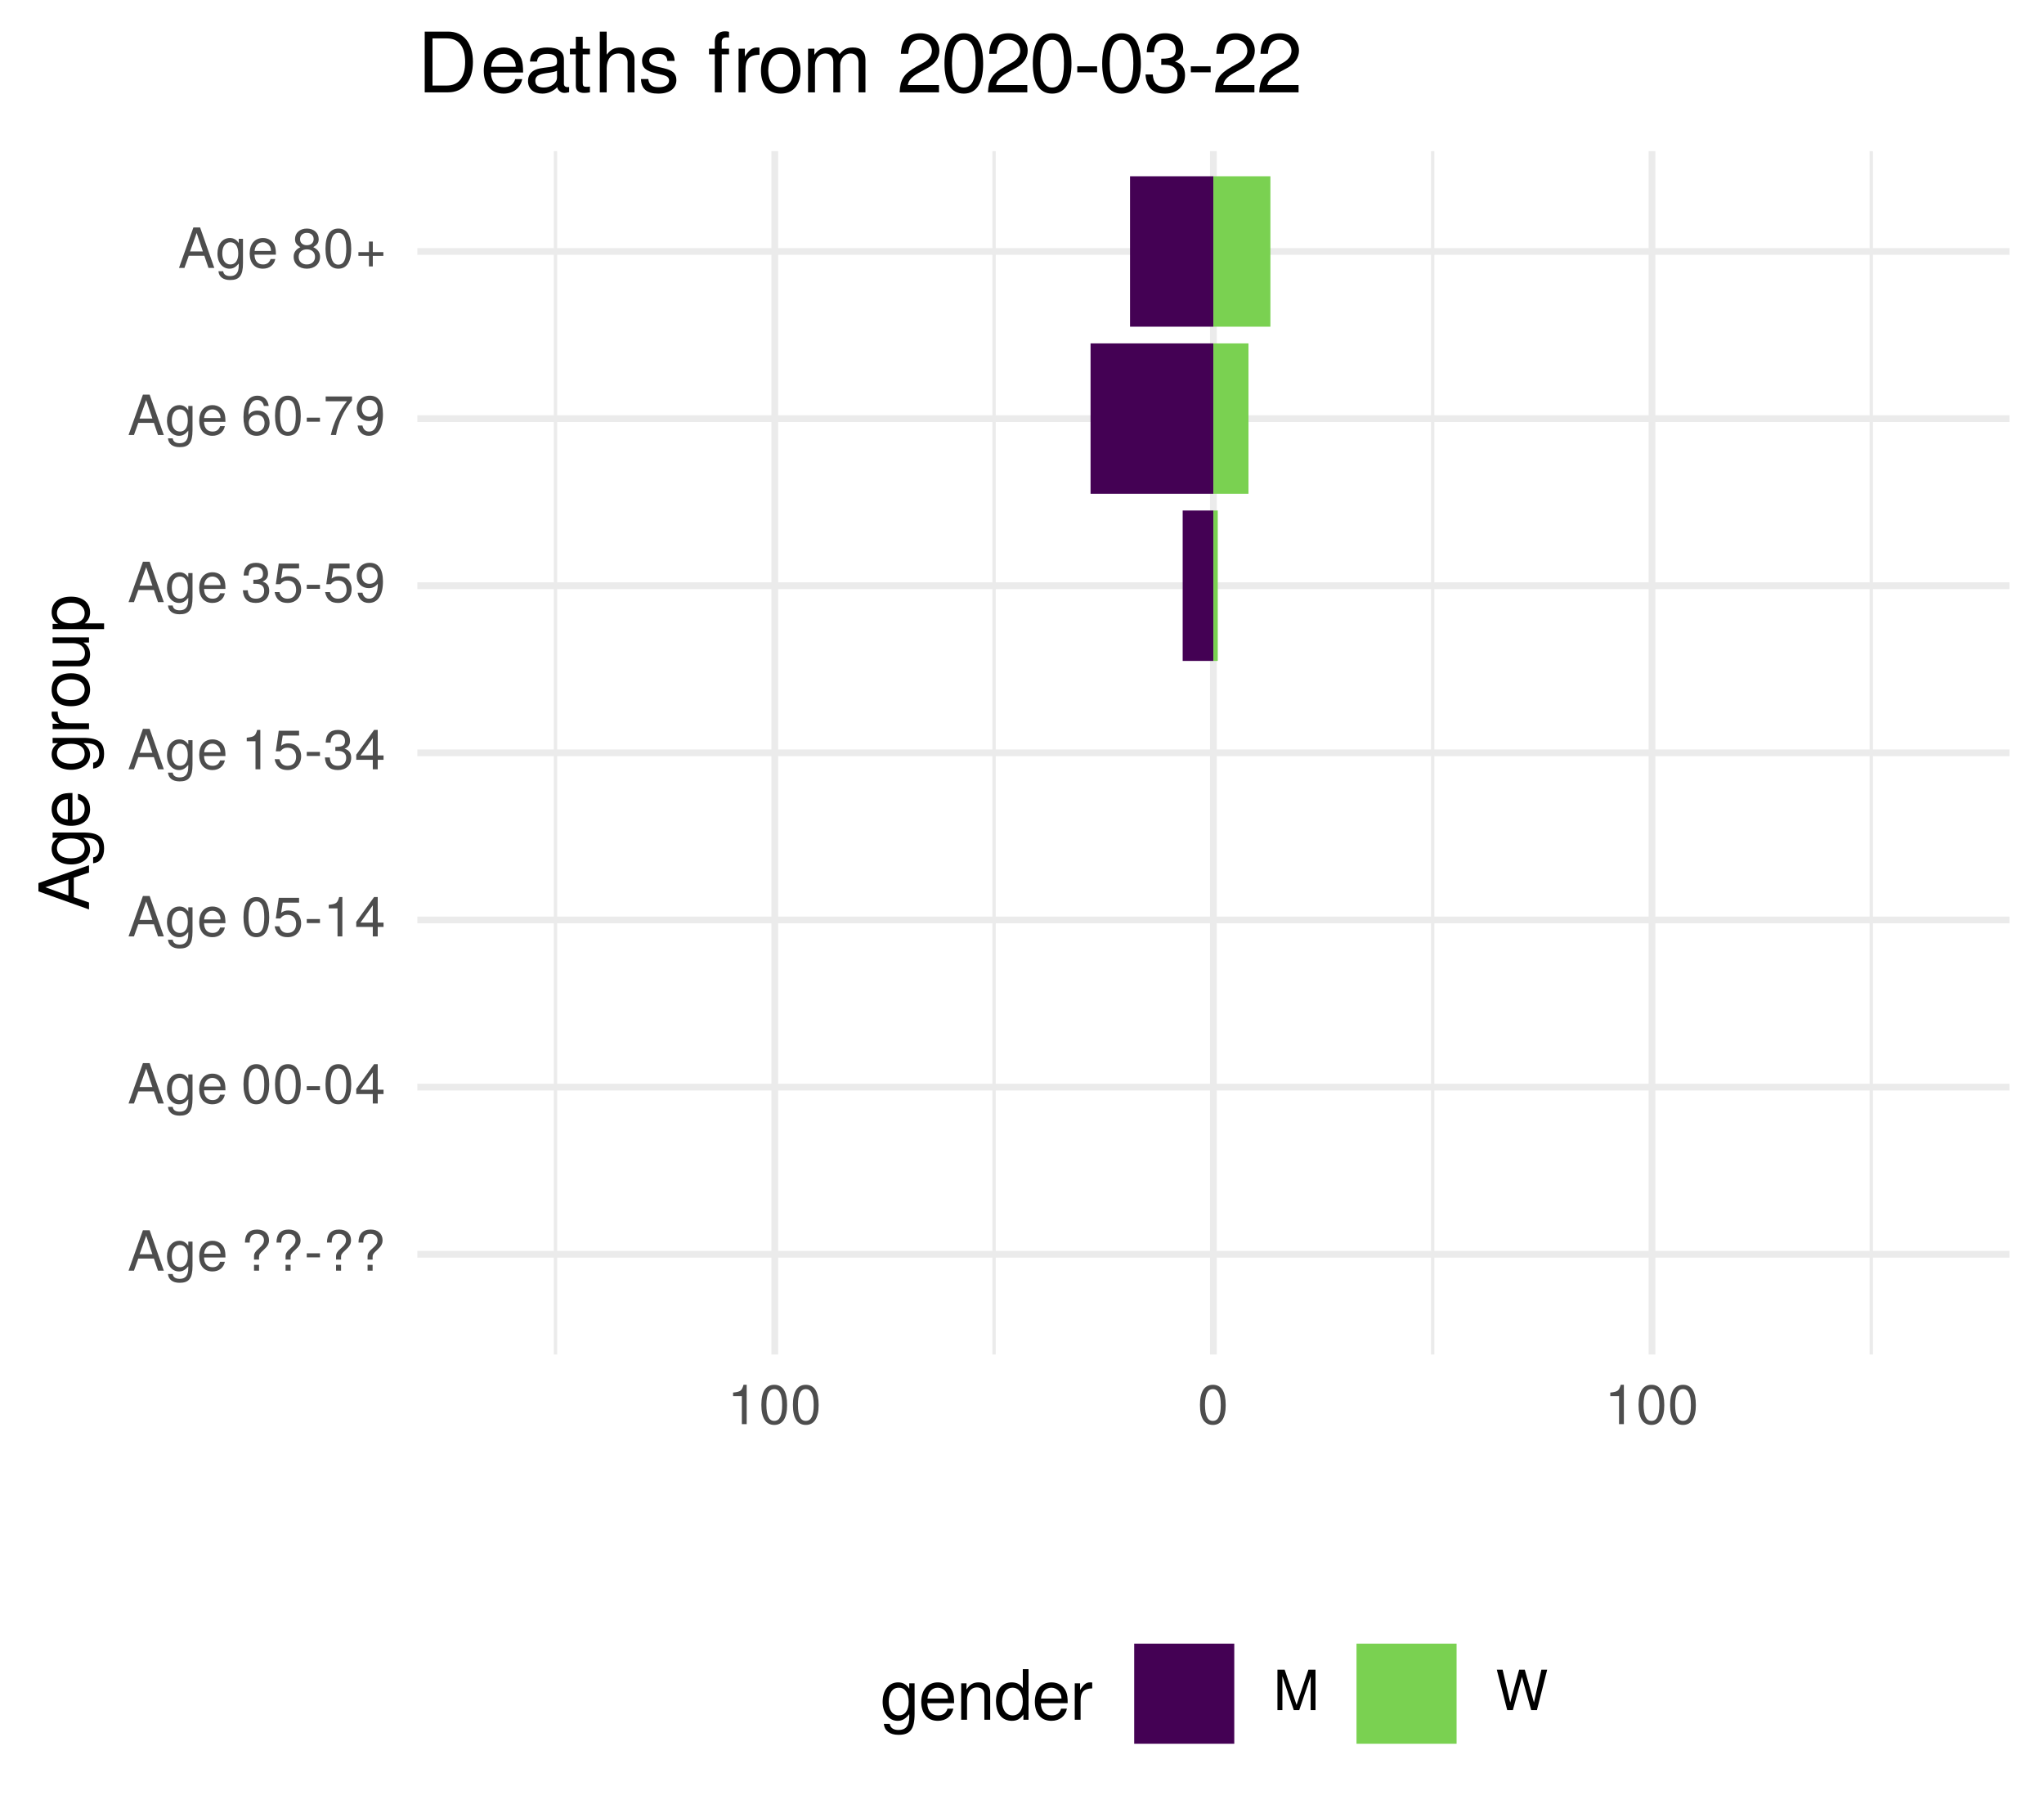
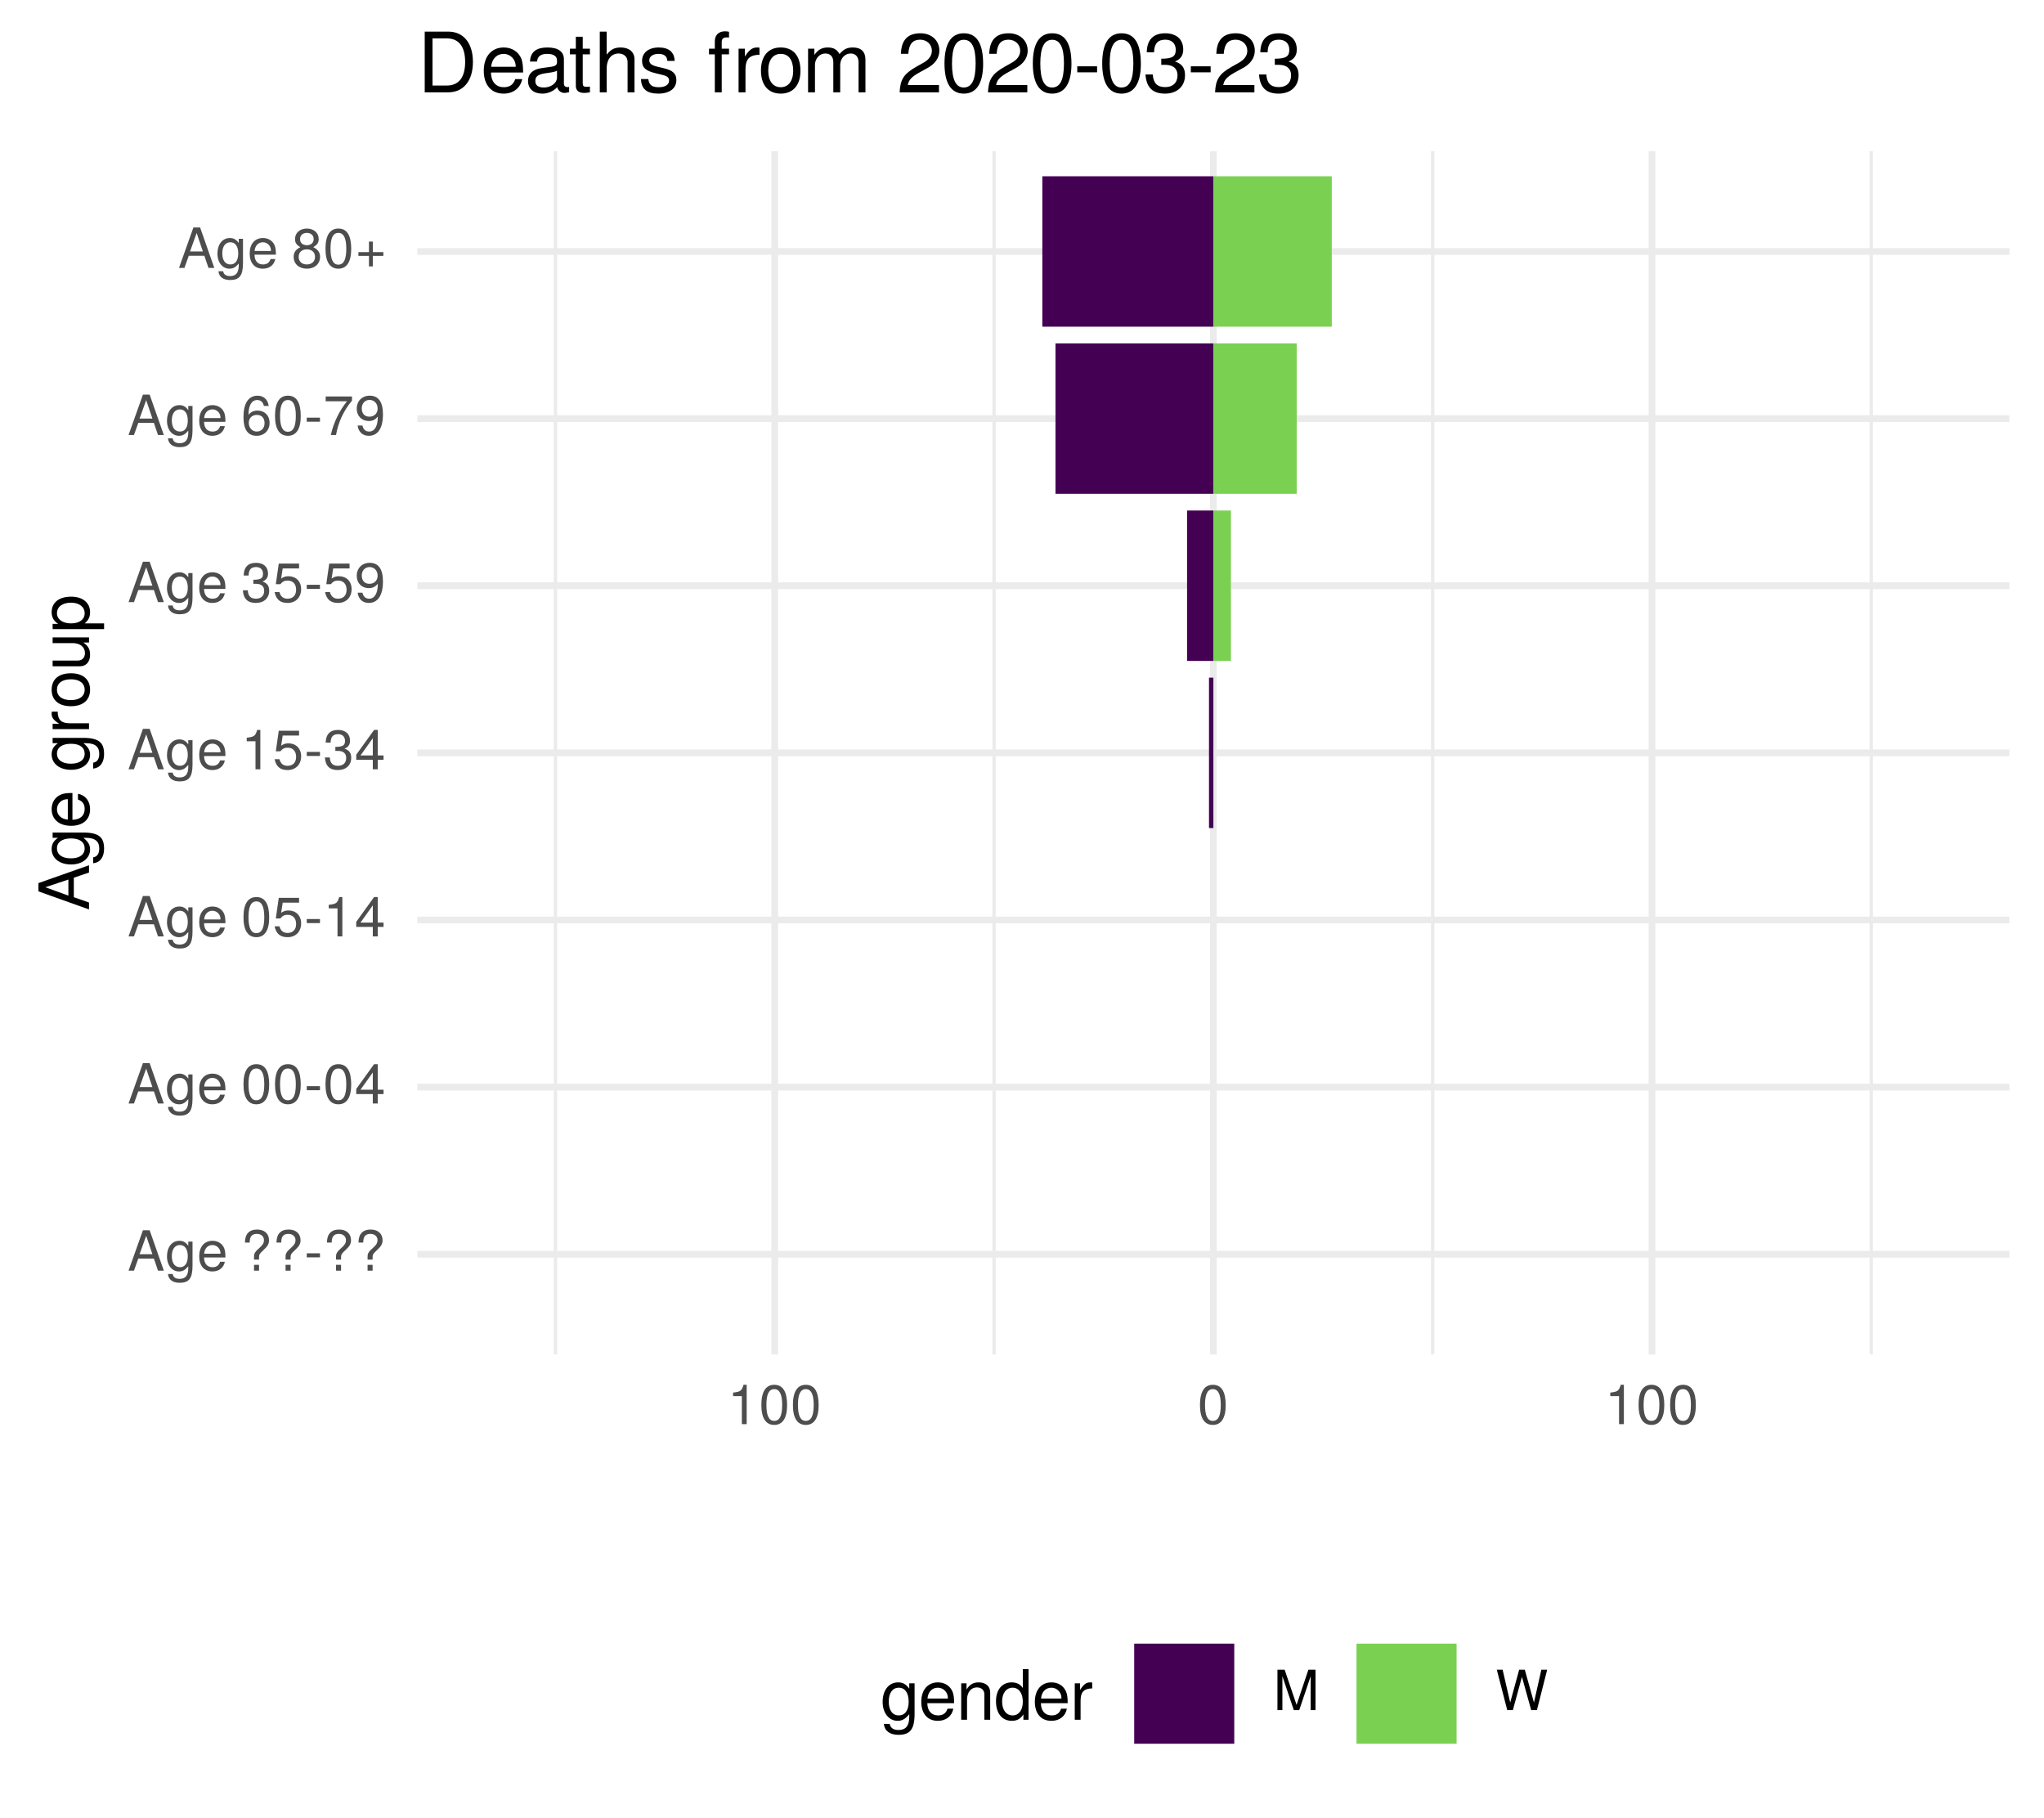
<svg xmlns="http://www.w3.org/2000/svg" xmlns:xlink="http://www.w3.org/1999/xlink" width="324pt" height="288pt" viewBox="0 0 324 288" version="1.1">
  <defs>
    <g>
      <symbol overflow="visible" id="glyph0-0">
        <path style="stroke:none;" d="" />
      </symbol>
      <symbol overflow="visible" id="glyph0-1">
        <path style="stroke:none;" d="M 5.75 0 L 3.5 -6.406 L 2.438 -6.406 L 0.156 0 L 1.016 0 L 1.703 -1.922 L 4.172 -1.922 L 4.828 0 Z M 3.938 -2.609 L 1.906 -2.609 L 2.953 -5.531 Z M 3.938 -2.609 " />
      </symbol>
      <symbol overflow="visible" id="glyph0-2">
        <path style="stroke:none;" d="M 4.297 -0.75 L 4.297 -4.609 L 3.625 -4.609 L 3.625 -3.938 C 3.25 -4.484 2.812 -4.734 2.219 -4.734 C 1.047 -4.734 0.25 -3.75 0.25 -2.266 C 0.25 -0.812 1.078 0.125 2.156 0.125 C 2.734 0.125 3.141 -0.109 3.625 -0.688 L 3.625 -0.391 C 3.625 0.828 3.125 1.297 2.266 1.297 C 1.688 1.297 1.234 1.094 1.156 0.531 L 0.406 0.531 C 0.484 1.406 1.156 1.922 2.25 1.922 C 3.688 1.922 4.297 1.281 4.297 -0.75 Z M 3.547 -2.281 C 3.547 -1.172 3.078 -0.547 2.312 -0.547 C 1.5 -0.547 1.016 -1.188 1.016 -2.312 C 1.016 -3.406 1.516 -4.062 2.297 -4.062 C 3.094 -4.062 3.547 -3.391 3.547 -2.281 Z M 3.547 -2.281 " />
      </symbol>
      <symbol overflow="visible" id="glyph0-3">
        <path style="stroke:none;" d="M 4.516 -2.094 C 4.516 -2.766 4.453 -3.188 4.328 -3.531 C 4.031 -4.281 3.328 -4.734 2.469 -4.734 C 1.172 -4.734 0.359 -3.797 0.359 -2.281 C 0.359 -0.766 1.156 0.125 2.453 0.125 C 3.5 0.125 4.234 -0.469 4.422 -1.406 L 3.672 -1.406 C 3.469 -0.797 3.062 -0.547 2.469 -0.547 C 1.703 -0.547 1.141 -1.031 1.125 -2.094 Z M 3.734 -2.75 C 3.734 -2.75 3.734 -2.703 3.719 -2.688 L 1.141 -2.688 C 1.203 -3.516 1.719 -4.062 2.453 -4.062 C 3.172 -4.062 3.734 -3.469 3.734 -2.75 Z M 3.734 -2.75 " />
      </symbol>
      <symbol overflow="visible" id="glyph0-4">
        <path style="stroke:none;" d="" />
      </symbol>
      <symbol overflow="visible" id="glyph0-5">
        <path style="stroke:none;" d="M 4.422 -4.828 C 4.422 -5.859 3.688 -6.516 2.547 -6.516 C 1.281 -6.516 0.609 -5.812 0.609 -4.453 L 1.359 -4.453 C 1.359 -5.422 1.719 -5.828 2.5 -5.828 C 3.172 -5.828 3.625 -5.422 3.625 -4.828 C 3.625 -4.422 3.438 -4.078 2.969 -3.672 C 2.453 -3.203 2.453 -3.203 2.297 -3 C 2.109 -2.75 2.047 -2.547 2.047 -2.234 L 2.047 -1.75 L 2.844 -1.75 L 2.844 -2.156 C 2.844 -2.547 2.938 -2.703 3.531 -3.25 C 4.203 -3.859 4.422 -4.25 4.422 -4.828 Z M 2.844 0 L 2.844 -0.922 L 2.047 -0.922 L 2.047 0 Z M 2.844 0 " />
      </symbol>
      <symbol overflow="visible" id="glyph0-6">
        <path style="stroke:none;" d="M 2.5 -2.109 L 2.5 -2.75 L 0.406 -2.75 L 0.406 -2.109 Z M 2.5 -2.109 " />
      </symbol>
      <symbol overflow="visible" id="glyph0-7">
        <path style="stroke:none;" d="M 4.453 -3 C 4.453 -5.156 3.781 -6.234 2.422 -6.234 C 1.078 -6.234 0.375 -5.141 0.375 -3.047 C 0.375 -0.953 1.078 0.125 2.422 0.125 C 3.734 0.125 4.453 -0.953 4.453 -3 Z M 3.672 -3.062 C 3.672 -1.297 3.266 -0.516 2.406 -0.516 C 1.578 -0.516 1.172 -1.344 1.172 -3.047 C 1.172 -4.75 1.578 -5.547 2.422 -5.547 C 3.25 -5.547 3.672 -4.734 3.672 -3.062 Z M 3.672 -3.062 " />
      </symbol>
      <symbol overflow="visible" id="glyph0-8">
        <path style="stroke:none;" d="M 4.578 -1.5 L 4.578 -2.188 L 3.656 -2.188 L 3.656 -6.234 L 3.078 -6.234 L 0.25 -2.312 L 0.25 -1.5 L 2.875 -1.5 L 2.875 0 L 3.656 0 L 3.656 -1.5 Z M 2.875 -2.188 L 0.922 -2.188 L 2.875 -4.922 Z M 2.875 -2.188 " />
      </symbol>
      <symbol overflow="visible" id="glyph0-9">
        <path style="stroke:none;" d="M 4.516 -2.062 C 4.516 -3.297 3.688 -4.109 2.5 -4.109 C 2.062 -4.109 1.703 -4 1.344 -3.734 L 1.594 -5.344 L 4.188 -5.344 L 4.188 -6.109 L 0.969 -6.109 L 0.5 -2.844 L 1.219 -2.844 C 1.578 -3.266 1.875 -3.422 2.359 -3.422 C 3.188 -3.422 3.719 -2.891 3.719 -1.969 C 3.719 -1.062 3.203 -0.547 2.359 -0.547 C 1.688 -0.547 1.266 -0.891 1.078 -1.594 L 0.312 -1.594 C 0.562 -0.359 1.266 0.125 2.375 0.125 C 3.641 0.125 4.516 -0.75 4.516 -2.062 Z M 4.516 -2.062 " />
      </symbol>
      <symbol overflow="visible" id="glyph0-10">
        <path style="stroke:none;" d="M 3.047 0 L 3.047 -6.234 L 2.547 -6.234 C 2.266 -5.281 2.094 -5.141 0.891 -5 L 0.891 -4.438 L 2.281 -4.438 L 2.281 0 Z M 3.047 0 " />
      </symbol>
      <symbol overflow="visible" id="glyph0-11">
        <path style="stroke:none;" d="M 4.453 -1.812 C 4.453 -2.562 4.141 -3.016 3.391 -3.266 C 3.969 -3.5 4.266 -3.891 4.266 -4.516 C 4.266 -5.594 3.547 -6.234 2.359 -6.234 C 1.109 -6.234 0.438 -5.547 0.406 -4.219 L 1.188 -4.219 C 1.203 -5.141 1.578 -5.562 2.375 -5.562 C 3.062 -5.562 3.469 -5.156 3.469 -4.5 C 3.469 -3.828 3.188 -3.547 1.938 -3.547 L 1.938 -2.906 L 2.359 -2.906 C 3.219 -2.906 3.656 -2.5 3.656 -1.797 C 3.656 -1.016 3.172 -0.547 2.359 -0.547 C 1.516 -0.547 1.109 -0.969 1.062 -1.875 L 0.281 -1.875 C 0.375 -0.5 1.062 0.125 2.344 0.125 C 3.625 0.125 4.453 -0.641 4.453 -1.812 Z M 4.453 -1.812 " />
      </symbol>
      <symbol overflow="visible" id="glyph0-12">
        <path style="stroke:none;" d="M 4.484 -3.266 C 4.484 -5.219 3.797 -6.234 2.375 -6.234 C 1.188 -6.234 0.328 -5.391 0.328 -4.172 C 0.328 -3.016 1.125 -2.219 2.25 -2.219 C 2.844 -2.219 3.266 -2.438 3.672 -2.922 C 3.672 -1.406 3.172 -0.547 2.281 -0.547 C 1.734 -0.547 1.359 -0.891 1.234 -1.5 L 0.469 -1.5 C 0.609 -0.469 1.281 0.125 2.234 0.125 C 3.688 0.125 4.484 -1.109 4.484 -3.266 Z M 3.641 -4.188 C 3.641 -3.422 3.094 -2.906 2.344 -2.906 C 1.594 -2.906 1.125 -3.391 1.125 -4.234 C 1.125 -5.016 1.656 -5.562 2.359 -5.562 C 3.094 -5.562 3.641 -5 3.641 -4.188 Z M 3.641 -4.188 " />
      </symbol>
      <symbol overflow="visible" id="glyph0-13">
        <path style="stroke:none;" d="M 4.516 -1.938 C 4.516 -3.094 3.719 -3.875 2.609 -3.875 C 1.984 -3.875 1.5 -3.641 1.172 -3.188 C 1.172 -4.703 1.672 -5.547 2.562 -5.547 C 3.109 -5.547 3.484 -5.203 3.609 -4.609 L 4.375 -4.609 C 4.234 -5.625 3.562 -6.234 2.609 -6.234 C 1.156 -6.234 0.375 -5.016 0.375 -2.844 C 0.375 -0.891 1.047 0.125 2.469 0.125 C 3.656 0.125 4.516 -0.719 4.516 -1.938 Z M 3.719 -1.875 C 3.719 -1.094 3.188 -0.547 2.484 -0.547 C 1.766 -0.547 1.219 -1.125 1.219 -1.922 C 1.219 -2.688 1.734 -3.188 2.5 -3.188 C 3.25 -3.188 3.719 -2.703 3.719 -1.875 Z M 3.719 -1.875 " />
      </symbol>
      <symbol overflow="visible" id="glyph0-14">
        <path style="stroke:none;" d="M 4.578 -5.453 L 4.578 -6.109 L 0.406 -6.109 L 0.406 -5.344 L 3.781 -5.344 C 2.531 -3.781 1.656 -1.953 1.219 0 L 2.047 0 C 2.391 -2.016 3.266 -3.891 4.578 -5.453 Z M 4.578 -5.453 " />
      </symbol>
      <symbol overflow="visible" id="glyph0-15">
        <path style="stroke:none;" d="M 4.516 -1.766 C 4.516 -2.453 4.156 -2.938 3.438 -3.281 C 4.078 -3.672 4.297 -3.984 4.297 -4.578 C 4.297 -5.547 3.531 -6.234 2.422 -6.234 C 1.312 -6.234 0.547 -5.547 0.547 -4.578 C 0.547 -4 0.75 -3.672 1.391 -3.281 C 0.672 -2.938 0.328 -2.453 0.328 -1.766 C 0.328 -0.625 1.188 0.125 2.422 0.125 C 3.656 0.125 4.516 -0.625 4.516 -1.766 Z M 3.5 -4.562 C 3.5 -3.969 3.062 -3.594 2.422 -3.594 C 1.766 -3.594 1.344 -3.969 1.344 -4.562 C 1.344 -5.156 1.766 -5.547 2.422 -5.547 C 3.078 -5.547 3.5 -5.156 3.5 -4.562 Z M 3.719 -1.75 C 3.719 -1.016 3.188 -0.547 2.406 -0.547 C 1.641 -0.547 1.125 -1.016 1.125 -1.75 C 1.125 -2.484 1.641 -2.938 2.422 -2.938 C 3.188 -2.938 3.719 -2.484 3.719 -1.75 Z M 3.719 -1.75 " />
      </symbol>
      <symbol overflow="visible" id="glyph0-16">
        <path style="stroke:none;" d="M 4.547 -1.906 L 4.547 -2.5 L 2.875 -2.5 L 2.875 -4.172 L 2.266 -4.172 L 2.266 -2.5 L 0.594 -2.5 L 0.594 -1.906 L 2.266 -1.906 L 2.266 -0.234 L 2.875 -0.234 L 2.875 -1.906 Z M 4.547 -1.906 " />
      </symbol>
      <symbol overflow="visible" id="glyph0-17">
        <path style="stroke:none;" d="M 6.688 0 L 6.688 -6.406 L 5.562 -6.406 L 3.688 -0.828 L 1.797 -6.406 L 0.656 -6.406 L 0.656 0 L 1.438 0 L 1.438 -5.375 L 3.25 0 L 4.109 0 L 5.922 -5.375 L 5.922 0 Z M 6.688 0 " />
      </symbol>
      <symbol overflow="visible" id="glyph0-18">
        <path style="stroke:none;" d="M 8.172 -6.406 L 7.25 -6.406 L 6.078 -1.203 L 4.625 -6.406 L 3.734 -6.406 L 2.312 -1.203 L 1.109 -6.406 L 0.188 -6.406 L 1.844 0 L 2.734 0 L 4.172 -5.266 L 5.641 0 L 6.547 0 Z M 8.172 -6.406 " />
      </symbol>
      <symbol overflow="visible" id="glyph1-0">
        <path style="stroke:none;" d="" />
      </symbol>
      <symbol overflow="visible" id="glyph1-1">
        <path style="stroke:none;" d="M 0 -7.188 L -8.016 -4.359 L -8.016 -3.047 L 0 -0.188 L 0 -1.281 L -2.406 -2.125 L -2.406 -5.219 L 0 -6.031 Z M -3.266 -4.922 L -3.266 -2.375 L -6.922 -3.703 Z M -3.266 -4.922 " />
      </symbol>
      <symbol overflow="visible" id="glyph1-2">
        <path style="stroke:none;" d="M -0.953 -5.375 L -5.766 -5.375 L -5.766 -4.531 L -4.922 -4.531 C -5.609 -4.062 -5.922 -3.516 -5.922 -2.766 C -5.922 -1.312 -4.703 -0.312 -2.828 -0.312 C -1.016 -0.312 0.172 -1.344 0.172 -2.688 C 0.172 -3.422 -0.141 -3.922 -0.875 -4.531 L -0.484 -4.531 C 1.047 -4.531 1.625 -3.906 1.625 -2.844 C 1.625 -2.109 1.359 -1.547 0.656 -1.438 L 0.656 -0.5 C 1.75 -0.609 2.391 -1.453 2.391 -2.812 C 2.391 -4.609 1.594 -5.375 -0.953 -5.375 Z M -2.844 -4.438 C -1.469 -4.438 -0.688 -3.844 -0.688 -2.875 C -0.688 -1.875 -1.484 -1.281 -2.875 -1.281 C -4.266 -1.281 -5.078 -1.891 -5.078 -2.875 C -5.078 -3.859 -4.25 -4.438 -2.844 -4.438 Z M -2.844 -4.438 " />
      </symbol>
      <symbol overflow="visible" id="glyph1-3">
        <path style="stroke:none;" d="M -2.625 -5.641 C -3.453 -5.641 -3.984 -5.578 -4.406 -5.406 C -5.359 -5.031 -5.922 -4.156 -5.922 -3.078 C -5.922 -1.469 -4.734 -0.438 -2.844 -0.438 C -0.953 -0.438 0.172 -1.438 0.172 -3.062 C 0.172 -4.375 -0.578 -5.297 -1.75 -5.516 L -1.75 -4.594 C -0.984 -4.344 -0.688 -3.828 -0.688 -3.094 C -0.688 -2.141 -1.297 -1.422 -2.625 -1.391 Z M -3.438 -4.656 C -3.438 -4.656 -3.391 -4.656 -3.359 -4.656 L -3.359 -1.422 C -4.391 -1.5 -5.078 -2.141 -5.078 -3.062 C -5.078 -3.969 -4.328 -4.656 -3.438 -4.656 Z M -3.438 -4.656 " />
      </symbol>
      <symbol overflow="visible" id="glyph1-4">
        <path style="stroke:none;" d="" />
      </symbol>
      <symbol overflow="visible" id="glyph1-5">
        <path style="stroke:none;" d="M -4.969 -3.531 L -5.891 -3.531 C -5.922 -3.375 -5.922 -3.297 -5.922 -3.172 C -5.922 -2.578 -5.578 -2.141 -4.719 -1.609 L -5.766 -1.609 L -5.766 -0.766 L 0 -0.766 L 0 -1.688 L -2.984 -1.688 C -4.297 -1.688 -4.938 -2.109 -4.969 -3.531 Z M -4.969 -3.531 " />
      </symbol>
      <symbol overflow="visible" id="glyph1-6">
        <path style="stroke:none;" d="M -2.844 -5.609 C -4.828 -5.609 -5.922 -4.656 -5.922 -2.984 C -5.922 -1.375 -4.812 -0.391 -2.875 -0.391 C -0.953 -0.391 0.172 -1.359 0.172 -3 C 0.172 -4.625 -0.953 -5.609 -2.844 -5.609 Z M -2.844 -4.656 C -1.5 -4.656 -0.688 -4.016 -0.688 -3 C -0.688 -1.984 -1.484 -1.359 -2.875 -1.359 C -4.266 -1.359 -5.078 -1.984 -5.078 -3 C -5.078 -4.031 -4.281 -4.656 -2.844 -4.656 Z M -2.844 -4.656 " />
      </symbol>
      <symbol overflow="visible" id="glyph1-7">
        <path style="stroke:none;" d="M 0 -5.297 L -5.766 -5.297 L -5.766 -4.391 L -2.578 -4.391 C -1.406 -4.391 -0.641 -3.766 -0.641 -2.812 C -0.641 -2.094 -1.078 -1.625 -1.766 -1.625 L -5.766 -1.625 L -5.766 -0.719 L -1.406 -0.719 C -0.453 -0.719 0.172 -1.438 0.172 -2.547 C 0.172 -3.406 -0.125 -3.938 -0.891 -4.484 L 0 -4.484 Z M 0 -5.297 " />
      </symbol>
      <symbol overflow="visible" id="glyph1-8">
        <path style="stroke:none;" d="M -2.828 -5.75 C -4.766 -5.75 -5.922 -4.812 -5.922 -3.281 C -5.922 -2.5 -5.578 -1.875 -4.891 -1.438 L -5.766 -1.438 L -5.766 -0.609 L 2.391 -0.609 L 2.391 -1.516 L -0.688 -1.516 C -0.094 -2 0.172 -2.547 0.172 -3.281 C 0.172 -4.781 -0.984 -5.75 -2.828 -5.75 Z M -2.844 -4.797 C -1.547 -4.797 -0.688 -4.125 -0.688 -3.125 C -0.688 -2.156 -1.484 -1.516 -2.844 -1.516 C -4.188 -1.516 -5.078 -2.156 -5.078 -3.125 C -5.078 -4.141 -4.219 -4.797 -2.844 -4.797 Z M -2.844 -4.797 " />
      </symbol>
      <symbol overflow="visible" id="glyph2-0">
        <path style="stroke:none;" d="" />
      </symbol>
      <symbol overflow="visible" id="glyph2-1">
        <path style="stroke:none;" d="M 5.375 -0.953 L 5.375 -5.766 L 4.531 -5.766 L 4.531 -4.922 C 4.062 -5.609 3.516 -5.922 2.766 -5.922 C 1.312 -5.922 0.312 -4.703 0.312 -2.828 C 0.312 -1.016 1.344 0.172 2.688 0.172 C 3.422 0.172 3.922 -0.141 4.531 -0.875 L 4.531 -0.484 C 4.531 1.047 3.906 1.625 2.844 1.625 C 2.109 1.625 1.547 1.359 1.438 0.656 L 0.5 0.656 C 0.609 1.75 1.453 2.391 2.812 2.391 C 4.609 2.391 5.375 1.594 5.375 -0.953 Z M 4.438 -2.844 C 4.438 -1.469 3.844 -0.688 2.875 -0.688 C 1.875 -0.688 1.281 -1.484 1.281 -2.875 C 1.281 -4.266 1.891 -5.078 2.875 -5.078 C 3.859 -5.078 4.438 -4.25 4.438 -2.844 Z M 4.438 -2.844 " />
      </symbol>
      <symbol overflow="visible" id="glyph2-2">
        <path style="stroke:none;" d="M 5.641 -2.625 C 5.641 -3.453 5.578 -3.984 5.406 -4.406 C 5.031 -5.359 4.156 -5.922 3.078 -5.922 C 1.469 -5.922 0.438 -4.734 0.438 -2.844 C 0.438 -0.953 1.438 0.172 3.062 0.172 C 4.375 0.172 5.297 -0.578 5.516 -1.75 L 4.594 -1.75 C 4.344 -0.984 3.828 -0.688 3.094 -0.688 C 2.141 -0.688 1.422 -1.297 1.391 -2.625 Z M 4.656 -3.438 C 4.656 -3.438 4.656 -3.391 4.656 -3.359 L 1.422 -3.359 C 1.5 -4.391 2.141 -5.078 3.062 -5.078 C 3.969 -5.078 4.656 -4.328 4.656 -3.438 Z M 4.656 -3.438 " />
      </symbol>
      <symbol overflow="visible" id="glyph2-3">
        <path style="stroke:none;" d="M 5.359 0 L 5.359 -4.359 C 5.359 -5.312 4.641 -5.922 3.531 -5.922 C 2.672 -5.922 2.125 -5.594 1.609 -4.797 L 1.609 -5.766 L 0.766 -5.766 L 0.766 0 L 1.688 0 L 1.688 -3.172 C 1.688 -4.359 2.328 -5.125 3.25 -5.125 C 3.984 -5.125 4.438 -4.688 4.438 -4 L 4.438 0 Z M 5.359 0 " />
      </symbol>
      <symbol overflow="visible" id="glyph2-4">
        <path style="stroke:none;" d="M 5.438 0 L 5.438 -8.016 L 4.531 -8.016 L 4.531 -5.031 C 4.141 -5.625 3.531 -5.922 2.766 -5.922 C 1.266 -5.922 0.281 -4.781 0.281 -2.938 C 0.281 -0.984 1.25 0.172 2.797 0.172 C 3.594 0.172 4.141 -0.125 4.625 -0.844 L 4.625 0 Z M 4.531 -2.859 C 4.531 -1.531 3.891 -0.688 2.922 -0.688 C 1.906 -0.688 1.25 -1.547 1.25 -2.875 C 1.25 -4.219 1.906 -5.078 2.922 -5.078 C 3.906 -5.078 4.531 -4.188 4.531 -2.859 Z M 4.531 -2.859 " />
      </symbol>
      <symbol overflow="visible" id="glyph2-5">
        <path style="stroke:none;" d="M 3.531 -4.969 L 3.531 -5.891 C 3.375 -5.922 3.297 -5.922 3.172 -5.922 C 2.578 -5.922 2.141 -5.578 1.609 -4.719 L 1.609 -5.766 L 0.766 -5.766 L 0.766 0 L 1.688 0 L 1.688 -2.984 C 1.688 -4.297 2.109 -4.938 3.531 -4.969 Z M 3.531 -4.969 " />
      </symbol>
      <symbol overflow="visible" id="glyph3-0">
        <path style="stroke:none;" d="" />
      </symbol>
      <symbol overflow="visible" id="glyph3-1">
        <path style="stroke:none;" d="M 8.812 -4.812 C 8.812 -7.797 7.328 -9.625 4.891 -9.625 L 1.172 -9.625 L 1.172 0 L 4.891 0 C 7.312 0 8.812 -1.828 8.812 -4.812 Z M 7.578 -4.812 C 7.578 -2.375 6.578 -1.078 4.672 -1.078 L 2.406 -1.078 L 2.406 -8.547 L 4.672 -8.547 C 6.578 -8.547 7.578 -7.266 7.578 -4.812 Z M 7.578 -4.812 " />
      </symbol>
      <symbol overflow="visible" id="glyph3-2">
        <path style="stroke:none;" d="M 6.766 -3.141 C 6.766 -4.141 6.688 -4.781 6.5 -5.297 C 6.047 -6.438 4.984 -7.109 3.703 -7.109 C 1.766 -7.109 0.531 -5.688 0.531 -3.422 C 0.531 -1.156 1.734 0.203 3.672 0.203 C 5.25 0.203 6.344 -0.703 6.625 -2.094 L 5.516 -2.094 C 5.219 -1.188 4.594 -0.812 3.703 -0.812 C 2.562 -0.812 1.703 -1.562 1.672 -3.141 Z M 5.594 -4.125 C 5.594 -4.125 5.594 -4.062 5.578 -4.047 L 1.703 -4.047 C 1.797 -5.266 2.578 -6.094 3.688 -6.094 C 4.766 -6.094 5.594 -5.203 5.594 -4.125 Z M 5.594 -4.125 " />
      </symbol>
      <symbol overflow="visible" id="glyph3-3">
        <path style="stroke:none;" d="M 7.062 -0.031 L 7.062 -0.859 C 6.938 -0.828 6.891 -0.828 6.828 -0.828 C 6.438 -0.828 6.234 -1.031 6.234 -1.375 L 6.234 -5.234 C 6.234 -6.453 5.328 -7.109 3.625 -7.109 C 1.953 -7.109 0.922 -6.469 0.859 -4.875 L 1.969 -4.875 C 2.062 -5.719 2.562 -6.094 3.594 -6.094 C 4.578 -6.094 5.141 -5.734 5.141 -5.062 L 5.141 -4.781 C 5.141 -4.312 4.859 -4.125 3.984 -4.016 C 2.422 -3.812 2.188 -3.766 1.766 -3.594 C 0.969 -3.266 0.547 -2.641 0.547 -1.797 C 0.547 -0.547 1.422 0.203 2.828 0.203 C 3.703 0.203 4.562 -0.172 5.172 -0.812 C 5.297 -0.297 5.766 0.094 6.312 0.094 C 6.531 0.094 6.703 0.062 7.062 -0.031 Z M 5.141 -2.391 C 5.141 -1.406 4.125 -0.766 3.062 -0.766 C 2.203 -0.766 1.703 -1.062 1.703 -1.828 C 1.703 -2.547 2.188 -2.859 3.359 -3.031 C 4.531 -3.188 4.766 -3.25 5.141 -3.422 Z M 5.141 -2.391 " />
      </symbol>
      <symbol overflow="visible" id="glyph3-4">
        <path style="stroke:none;" d="M 3.359 0 L 3.359 -0.922 C 3.203 -0.891 3.031 -0.875 2.828 -0.875 C 2.344 -0.875 2.219 -1 2.219 -1.484 L 2.219 -6.016 L 3.359 -6.016 L 3.359 -6.922 L 2.219 -6.922 L 2.219 -8.812 L 1.125 -8.812 L 1.125 -6.922 L 0.188 -6.922 L 0.188 -6.016 L 1.125 -6.016 L 1.125 -1 C 1.125 -0.297 1.594 0.094 2.453 0.094 C 2.719 0.094 2.984 0.062 3.359 0 Z M 3.359 0 " />
      </symbol>
      <symbol overflow="visible" id="glyph3-5">
        <path style="stroke:none;" d="M 6.422 0 L 6.422 -5.234 C 6.422 -6.391 5.578 -7.109 4.234 -7.109 C 3.266 -7.109 2.672 -6.812 2.016 -5.969 L 2.016 -9.625 L 0.922 -9.625 L 0.922 0 L 2.016 0 L 2.016 -3.812 C 2.016 -5.234 2.766 -6.156 3.891 -6.156 C 4.672 -6.156 5.328 -5.703 5.328 -4.797 L 5.328 0 Z M 6.422 0 " />
      </symbol>
      <symbol overflow="visible" id="glyph3-6">
        <path style="stroke:none;" d="M 6.062 -1.938 C 6.062 -2.969 5.484 -3.484 4.109 -3.812 L 3.047 -4.062 C 2.156 -4.281 1.766 -4.562 1.766 -5.062 C 1.766 -5.688 2.344 -6.094 3.234 -6.094 C 4.125 -6.094 4.594 -5.719 4.625 -4.984 L 5.781 -4.984 C 5.766 -6.344 4.875 -7.109 3.281 -7.109 C 1.656 -7.109 0.625 -6.281 0.625 -5 C 0.625 -3.922 1.172 -3.406 2.812 -3.016 L 3.844 -2.766 C 4.609 -2.578 4.906 -2.344 4.906 -1.844 C 4.906 -1.203 4.266 -0.812 3.297 -0.812 C 2.312 -0.812 1.75 -1.062 1.609 -2.109 L 0.453 -2.109 C 0.5 -0.516 1.406 0.203 3.203 0.203 C 4.953 0.203 6.062 -0.609 6.062 -1.938 Z M 6.062 -1.938 " />
      </symbol>
      <symbol overflow="visible" id="glyph3-7">
        <path style="stroke:none;" d="" />
      </symbol>
      <symbol overflow="visible" id="glyph3-8">
        <path style="stroke:none;" d="M 3.406 -6.016 L 3.406 -6.922 L 2.25 -6.922 L 2.25 -8 C 2.25 -8.469 2.516 -8.703 3.031 -8.703 C 3.109 -8.703 3.156 -8.703 3.406 -8.688 L 3.406 -9.594 C 3.156 -9.656 3.016 -9.672 2.781 -9.672 C 1.766 -9.672 1.156 -9.078 1.156 -8.094 L 1.156 -6.922 L 0.234 -6.922 L 0.234 -6.016 L 1.156 -6.016 L 1.156 0 L 2.25 0 L 2.25 -6.016 Z M 3.406 -6.016 " />
      </symbol>
      <symbol overflow="visible" id="glyph3-9">
        <path style="stroke:none;" d="M 4.234 -5.953 L 4.234 -7.078 C 4.047 -7.109 3.969 -7.109 3.812 -7.109 C 3.109 -7.109 2.562 -6.688 1.922 -5.672 L 1.922 -6.922 L 0.922 -6.922 L 0.922 0 L 2.016 0 L 2.016 -3.594 C 2.016 -5.156 2.531 -5.922 4.234 -5.953 Z M 4.234 -5.953 " />
      </symbol>
      <symbol overflow="visible" id="glyph3-10">
        <path style="stroke:none;" d="M 6.734 -3.406 C 6.734 -5.797 5.578 -7.109 3.594 -7.109 C 1.656 -7.109 0.469 -5.781 0.469 -3.453 C 0.469 -1.141 1.641 0.203 3.609 0.203 C 5.547 0.203 6.734 -1.141 6.734 -3.406 Z M 5.578 -3.422 C 5.578 -1.797 4.812 -0.812 3.609 -0.812 C 2.375 -0.812 1.625 -1.781 1.625 -3.453 C 1.625 -5.125 2.375 -6.094 3.609 -6.094 C 4.844 -6.094 5.578 -5.141 5.578 -3.422 Z M 5.578 -3.422 " />
      </symbol>
      <symbol overflow="visible" id="glyph3-11">
        <path style="stroke:none;" d="M 10.031 0 L 10.031 -5.188 C 10.031 -6.438 9.344 -7.109 8.047 -7.109 C 7.125 -7.109 6.578 -6.844 5.922 -6.062 C 5.516 -6.797 4.969 -7.109 4.062 -7.109 C 3.141 -7.109 2.531 -6.766 1.938 -5.938 L 1.938 -6.922 L 0.938 -6.922 L 0.938 0 L 2.031 0 L 2.031 -4.344 C 2.031 -5.344 2.766 -6.156 3.656 -6.156 C 4.469 -6.156 4.938 -5.656 4.938 -4.766 L 4.938 0 L 6.031 0 L 6.031 -4.344 C 6.031 -5.344 6.766 -6.156 7.672 -6.156 C 8.469 -6.156 8.938 -5.641 8.938 -4.766 L 8.938 0 Z M 10.031 0 " />
      </symbol>
      <symbol overflow="visible" id="glyph3-12">
        <path style="stroke:none;" d="M 6.75 -6.609 C 6.75 -8.203 5.516 -9.359 3.75 -9.359 C 1.828 -9.359 0.719 -8.391 0.656 -6.109 L 1.828 -6.109 C 1.922 -7.688 2.562 -8.344 3.703 -8.344 C 4.766 -8.344 5.562 -7.594 5.562 -6.594 C 5.562 -5.844 5.125 -5.219 4.297 -4.734 L 3.078 -4.047 C 1.125 -2.938 0.547 -2.062 0.453 0 L 6.688 0 L 6.688 -1.156 L 1.75 -1.156 C 1.875 -1.922 2.297 -2.406 3.453 -3.078 L 4.766 -3.797 C 6.078 -4.484 6.75 -5.469 6.75 -6.609 Z M 6.75 -6.609 " />
      </symbol>
      <symbol overflow="visible" id="glyph3-13">
        <path style="stroke:none;" d="M 6.688 -4.5 C 6.688 -7.75 5.672 -9.359 3.625 -9.359 C 1.609 -9.359 0.562 -7.719 0.562 -4.578 C 0.562 -1.422 1.625 0.203 3.625 0.203 C 5.609 0.203 6.688 -1.422 6.688 -4.5 Z M 5.5 -4.609 C 5.5 -1.953 4.891 -0.766 3.609 -0.766 C 2.375 -0.766 1.75 -2 1.75 -4.562 C 1.75 -7.125 2.375 -8.328 3.625 -8.328 C 4.891 -8.328 5.5 -7.109 5.5 -4.609 Z M 5.5 -4.609 " />
      </symbol>
      <symbol overflow="visible" id="glyph3-14">
        <path style="stroke:none;" d="M 3.75 -3.172 L 3.75 -4.125 L 0.609 -4.125 L 0.609 -3.172 Z M 3.75 -3.172 " />
      </symbol>
      <symbol overflow="visible" id="glyph3-15">
        <path style="stroke:none;" d="M 6.688 -2.719 C 6.688 -3.859 6.219 -4.516 5.094 -4.891 C 5.969 -5.234 6.406 -5.844 6.406 -6.781 C 6.406 -8.391 5.328 -9.359 3.547 -9.359 C 1.656 -9.359 0.656 -8.328 0.625 -6.344 L 1.781 -6.344 C 1.812 -7.719 2.375 -8.344 3.562 -8.344 C 4.594 -8.344 5.219 -7.734 5.219 -6.75 C 5.219 -5.75 4.781 -5.328 2.922 -5.328 L 2.922 -4.359 L 3.547 -4.359 C 4.828 -4.359 5.5 -3.75 5.5 -2.703 C 5.5 -1.531 4.766 -0.828 3.547 -0.828 C 2.281 -0.828 1.656 -1.469 1.578 -2.828 L 0.422 -2.828 C 0.562 -0.734 1.594 0.203 3.516 0.203 C 5.438 0.203 6.688 -0.953 6.688 -2.719 Z M 6.688 -2.719 " />
      </symbol>
    </g>
    <clipPath id="clip1">
      <path d="M 87 23.957 L 89 23.957 L 89 214.648 L 87 214.648 Z M 87 23.957 " />
    </clipPath>
    <clipPath id="clip2">
      <path d="M 157 23.957 L 158 23.957 L 158 214.648 L 157 214.648 Z M 157 23.957 " />
    </clipPath>
    <clipPath id="clip3">
      <path d="M 226 23.957 L 228 23.957 L 228 214.648 L 226 214.648 Z M 226 23.957 " />
    </clipPath>
    <clipPath id="clip4">
      <path d="M 296 23.957 L 297 23.957 L 297 214.648 L 296 214.648 Z M 296 23.957 " />
    </clipPath>
    <clipPath id="clip5">
      <path d="M 66.152 198 L 318.523 198 L 318.523 200 L 66.152 200 Z M 66.152 198 " />
    </clipPath>
    <clipPath id="clip6">
      <path d="M 66.152 171 L 318.523 171 L 318.523 173 L 66.152 173 Z M 66.152 171 " />
    </clipPath>
    <clipPath id="clip7">
      <path d="M 66.152 145 L 318.523 145 L 318.523 147 L 66.152 147 Z M 66.152 145 " />
    </clipPath>
    <clipPath id="clip8">
      <path d="M 66.152 118 L 318.523 118 L 318.523 120 L 66.152 120 Z M 66.152 118 " />
    </clipPath>
    <clipPath id="clip9">
      <path d="M 66.152 92 L 318.523 92 L 318.523 94 L 66.152 94 Z M 66.152 92 " />
    </clipPath>
    <clipPath id="clip10">
      <path d="M 66.152 65 L 318.523 65 L 318.523 67 L 66.152 67 Z M 66.152 65 " />
    </clipPath>
    <clipPath id="clip11">
      <path d="M 66.152 39 L 318.523 39 L 318.523 41 L 66.152 41 Z M 66.152 39 " />
    </clipPath>
    <clipPath id="clip12">
      <path d="M 122 23.957 L 124 23.957 L 124 214.648 L 122 214.648 Z M 122 23.957 " />
    </clipPath>
    <clipPath id="clip13">
      <path d="M 191 23.957 L 193 23.957 L 193 214.648 L 191 214.648 Z M 191 23.957 " />
    </clipPath>
    <clipPath id="clip14">
      <path d="M 261 23.957 L 263 23.957 L 263 214.648 L 261 214.648 Z M 261 23.957 " />
    </clipPath>
  </defs>
-   <g id="surface4216">
+   <g id="surface4226">
    <rect x="0" y="0" width="324" height="288" style="fill:rgb(100%,100%,100%);fill-opacity:1;stroke:none;" />
    <g clip-path="url(#clip1)" clip-rule="nonzero">
      <path style="fill:none;stroke-width:0.533;stroke-linecap:butt;stroke-linejoin:round;stroke:rgb(92.157%,92.157%,92.157%);stroke-opacity:1;stroke-miterlimit:10;" d="M 88.051 214.652 L 88.051 23.957 " />
    </g>
    <g clip-path="url(#clip2)" clip-rule="nonzero">
      <path style="fill:none;stroke-width:0.533;stroke-linecap:butt;stroke-linejoin:round;stroke:rgb(92.157%,92.157%,92.157%);stroke-opacity:1;stroke-miterlimit:10;" d="M 157.574 214.652 L 157.574 23.957 " />
    </g>
    <g clip-path="url(#clip3)" clip-rule="nonzero">
      <path style="fill:none;stroke-width:0.533;stroke-linecap:butt;stroke-linejoin:round;stroke:rgb(92.157%,92.157%,92.157%);stroke-opacity:1;stroke-miterlimit:10;" d="M 227.098 214.652 L 227.098 23.957 " />
    </g>
    <g clip-path="url(#clip4)" clip-rule="nonzero">
      <path style="fill:none;stroke-width:0.533;stroke-linecap:butt;stroke-linejoin:round;stroke:rgb(92.157%,92.157%,92.157%);stroke-opacity:1;stroke-miterlimit:10;" d="M 296.621 214.652 L 296.621 23.957 " />
    </g>
    <g clip-path="url(#clip5)" clip-rule="nonzero">
      <path style="fill:none;stroke-width:1.067;stroke-linecap:butt;stroke-linejoin:round;stroke:rgb(92.157%,92.157%,92.157%);stroke-opacity:1;stroke-miterlimit:10;" d="M 66.152 198.762 L 318.52 198.762 " />
    </g>
    <g clip-path="url(#clip6)" clip-rule="nonzero">
      <path style="fill:none;stroke-width:1.067;stroke-linecap:butt;stroke-linejoin:round;stroke:rgb(92.157%,92.157%,92.157%);stroke-opacity:1;stroke-miterlimit:10;" d="M 66.152 172.273 L 318.52 172.273 " />
    </g>
    <g clip-path="url(#clip7)" clip-rule="nonzero">
      <path style="fill:none;stroke-width:1.067;stroke-linecap:butt;stroke-linejoin:round;stroke:rgb(92.157%,92.157%,92.157%);stroke-opacity:1;stroke-miterlimit:10;" d="M 66.152 145.789 L 318.52 145.789 " />
    </g>
    <g clip-path="url(#clip8)" clip-rule="nonzero">
      <path style="fill:none;stroke-width:1.067;stroke-linecap:butt;stroke-linejoin:round;stroke:rgb(92.157%,92.157%,92.157%);stroke-opacity:1;stroke-miterlimit:10;" d="M 66.152 119.305 L 318.52 119.305 " />
    </g>
    <g clip-path="url(#clip9)" clip-rule="nonzero">
      <path style="fill:none;stroke-width:1.067;stroke-linecap:butt;stroke-linejoin:round;stroke:rgb(92.157%,92.157%,92.157%);stroke-opacity:1;stroke-miterlimit:10;" d="M 66.152 92.82 L 318.52 92.82 " />
    </g>
    <g clip-path="url(#clip10)" clip-rule="nonzero">
      <path style="fill:none;stroke-width:1.067;stroke-linecap:butt;stroke-linejoin:round;stroke:rgb(92.157%,92.157%,92.157%);stroke-opacity:1;stroke-miterlimit:10;" d="M 66.152 66.336 L 318.52 66.336 " />
    </g>
    <g clip-path="url(#clip11)" clip-rule="nonzero">
      <path style="fill:none;stroke-width:1.067;stroke-linecap:butt;stroke-linejoin:round;stroke:rgb(92.157%,92.157%,92.157%);stroke-opacity:1;stroke-miterlimit:10;" d="M 66.152 39.852 L 318.52 39.852 " />
    </g>
    <g clip-path="url(#clip12)" clip-rule="nonzero">
      <path style="fill:none;stroke-width:1.067;stroke-linecap:butt;stroke-linejoin:round;stroke:rgb(92.157%,92.157%,92.157%);stroke-opacity:1;stroke-miterlimit:10;" d="M 122.812 214.652 L 122.812 23.957 " />
    </g>
    <g clip-path="url(#clip13)" clip-rule="nonzero">
      <path style="fill:none;stroke-width:1.067;stroke-linecap:butt;stroke-linejoin:round;stroke:rgb(92.157%,92.157%,92.157%);stroke-opacity:1;stroke-miterlimit:10;" d="M 192.336 214.652 L 192.336 23.957 " />
    </g>
    <g clip-path="url(#clip14)" clip-rule="nonzero">
      <path style="fill:none;stroke-width:1.067;stroke-linecap:butt;stroke-linejoin:round;stroke:rgb(92.157%,92.157%,92.157%);stroke-opacity:1;stroke-miterlimit:10;" d="M 261.859 214.652 L 261.859 23.957 " />
    </g>
-     <path style=" stroke:none;fill-rule:nonzero;fill:rgb(26.667%,0.392%,32.941%);fill-opacity:1;" d="M 187.469 104.738 L 192.336 104.738 L 192.336 80.902 L 187.469 80.902 Z M 187.469 104.738 " />
-     <path style=" stroke:none;fill-rule:nonzero;fill:rgb(47.843%,81.961%,31.765%);fill-opacity:1;" d="M 192.336 104.738 L 193.031 104.738 L 193.031 80.902 L 192.336 80.902 Z M 192.336 104.738 " />
-     <path style=" stroke:none;fill-rule:nonzero;fill:rgb(26.667%,0.392%,32.941%);fill-opacity:1;" d="M 172.867 78.254 L 192.332 78.254 L 192.332 54.418 L 172.867 54.418 Z M 172.867 78.254 " />
-     <path style=" stroke:none;fill-rule:nonzero;fill:rgb(47.843%,81.961%,31.765%);fill-opacity:1;" d="M 192.336 78.254 L 197.898 78.254 L 197.898 54.418 L 192.336 54.418 Z M 192.336 78.254 " />
-     <path style=" stroke:none;fill-rule:nonzero;fill:rgb(26.667%,0.392%,32.941%);fill-opacity:1;" d="M 179.125 51.77 L 192.336 51.77 L 192.336 27.934 L 179.125 27.934 Z M 179.125 51.77 " />
-     <path style=" stroke:none;fill-rule:nonzero;fill:rgb(47.843%,81.961%,31.765%);fill-opacity:1;" d="M 192.336 51.77 L 201.375 51.77 L 201.375 27.934 L 192.336 27.934 Z M 192.336 51.77 " />
+     <path style=" stroke:none;fill-rule:nonzero;fill:rgb(26.667%,0.392%,32.941%);fill-opacity:1;" d="M 191.641 131.223 L 192.336 131.223 L 192.336 107.387 L 191.641 107.387 Z M 191.641 131.223 " />
+     <path style=" stroke:none;fill-rule:nonzero;fill:rgb(26.667%,0.392%,32.941%);fill-opacity:1;" d="M 188.164 104.738 L 192.336 104.738 L 192.336 80.902 L 188.164 80.902 Z M 188.164 104.738 " />
+     <path style=" stroke:none;fill-rule:nonzero;fill:rgb(47.843%,81.961%,31.765%);fill-opacity:1;" d="M 192.336 104.738 L 195.117 104.738 L 195.117 80.902 L 192.336 80.902 Z M 192.336 104.738 " />
+     <path style=" stroke:none;fill-rule:nonzero;fill:rgb(26.667%,0.392%,32.941%);fill-opacity:1;" d="M 167.309 78.254 L 192.336 78.254 L 192.336 54.418 L 167.309 54.418 Z M 167.309 78.254 " />
+     <path style=" stroke:none;fill-rule:nonzero;fill:rgb(47.843%,81.961%,31.765%);fill-opacity:1;" d="M 192.336 78.254 L 205.547 78.254 L 205.547 54.418 L 192.336 54.418 Z M 192.336 78.254 " />
+     <path style=" stroke:none;fill-rule:nonzero;fill:rgb(26.667%,0.392%,32.941%);fill-opacity:1;" d="M 165.223 51.77 L 192.336 51.77 L 192.336 27.934 L 165.223 27.934 Z M 165.223 51.77 " />
+     <path style=" stroke:none;fill-rule:nonzero;fill:rgb(47.843%,81.961%,31.765%);fill-opacity:1;" d="M 192.336 51.77 L 211.105 51.77 L 211.105 27.934 L 192.336 27.934 Z M 192.336 51.77 " />
    <g style="fill:rgb(30.196%,30.196%,30.196%);fill-opacity:1;">
      <use xlink:href="#glyph0-1" x="20.219" y="201.364" />
      <use xlink:href="#glyph0-2" x="26.219" y="201.364" />
      <use xlink:href="#glyph0-3" x="31.219" y="201.364" />
      <use xlink:href="#glyph0-4" x="36.219" y="201.364" />
      <use xlink:href="#glyph0-5" x="38.219" y="201.364" />
      <use xlink:href="#glyph0-5" x="43.219" y="201.364" />
      <use xlink:href="#glyph0-6" x="48.219" y="201.364" />
      <use xlink:href="#glyph0-5" x="51.219" y="201.364" />
      <use xlink:href="#glyph0-5" x="56.219" y="201.364" />
    </g>
    <g style="fill:rgb(30.196%,30.196%,30.196%);fill-opacity:1;">
      <use xlink:href="#glyph0-1" x="20.219" y="174.876" />
      <use xlink:href="#glyph0-2" x="26.219" y="174.876" />
      <use xlink:href="#glyph0-3" x="31.219" y="174.876" />
      <use xlink:href="#glyph0-4" x="36.219" y="174.876" />
      <use xlink:href="#glyph0-7" x="38.219" y="174.876" />
      <use xlink:href="#glyph0-7" x="43.219" y="174.876" />
      <use xlink:href="#glyph0-6" x="48.219" y="174.876" />
      <use xlink:href="#glyph0-7" x="51.219" y="174.876" />
      <use xlink:href="#glyph0-8" x="56.219" y="174.876" />
    </g>
    <g style="fill:rgb(30.196%,30.196%,30.196%);fill-opacity:1;">
      <use xlink:href="#glyph0-1" x="20.219" y="148.392" />
      <use xlink:href="#glyph0-2" x="26.219" y="148.392" />
      <use xlink:href="#glyph0-3" x="31.219" y="148.392" />
      <use xlink:href="#glyph0-4" x="36.219" y="148.392" />
      <use xlink:href="#glyph0-7" x="38.219" y="148.392" />
      <use xlink:href="#glyph0-9" x="43.219" y="148.392" />
      <use xlink:href="#glyph0-6" x="48.219" y="148.392" />
      <use xlink:href="#glyph0-10" x="51.219" y="148.392" />
      <use xlink:href="#glyph0-8" x="56.219" y="148.392" />
    </g>
    <g style="fill:rgb(30.196%,30.196%,30.196%);fill-opacity:1;">
      <use xlink:href="#glyph0-1" x="20.219" y="121.907" />
      <use xlink:href="#glyph0-2" x="26.219" y="121.907" />
      <use xlink:href="#glyph0-3" x="31.219" y="121.907" />
      <use xlink:href="#glyph0-4" x="36.219" y="121.907" />
      <use xlink:href="#glyph0-10" x="38.219" y="121.907" />
      <use xlink:href="#glyph0-9" x="43.219" y="121.907" />
      <use xlink:href="#glyph0-6" x="48.219" y="121.907" />
      <use xlink:href="#glyph0-11" x="51.219" y="121.907" />
      <use xlink:href="#glyph0-8" x="56.219" y="121.907" />
    </g>
    <g style="fill:rgb(30.196%,30.196%,30.196%);fill-opacity:1;">
      <use xlink:href="#glyph0-1" x="20.219" y="95.423" />
      <use xlink:href="#glyph0-2" x="26.219" y="95.423" />
      <use xlink:href="#glyph0-3" x="31.219" y="95.423" />
      <use xlink:href="#glyph0-4" x="36.219" y="95.423" />
      <use xlink:href="#glyph0-11" x="38.219" y="95.423" />
      <use xlink:href="#glyph0-9" x="43.219" y="95.423" />
      <use xlink:href="#glyph0-6" x="48.219" y="95.423" />
      <use xlink:href="#glyph0-9" x="51.219" y="95.423" />
      <use xlink:href="#glyph0-12" x="56.219" y="95.423" />
    </g>
    <g style="fill:rgb(30.196%,30.196%,30.196%);fill-opacity:1;">
      <use xlink:href="#glyph0-1" x="20.219" y="68.938" />
      <use xlink:href="#glyph0-2" x="26.219" y="68.938" />
      <use xlink:href="#glyph0-3" x="31.219" y="68.938" />
      <use xlink:href="#glyph0-4" x="36.219" y="68.938" />
      <use xlink:href="#glyph0-13" x="38.219" y="68.938" />
      <use xlink:href="#glyph0-7" x="43.219" y="68.938" />
      <use xlink:href="#glyph0-6" x="48.219" y="68.938" />
      <use xlink:href="#glyph0-14" x="51.219" y="68.938" />
      <use xlink:href="#glyph0-12" x="56.219" y="68.938" />
    </g>
    <g style="fill:rgb(30.196%,30.196%,30.196%);fill-opacity:1;">
      <use xlink:href="#glyph0-1" x="28.219" y="42.454" />
      <use xlink:href="#glyph0-2" x="34.219" y="42.454" />
      <use xlink:href="#glyph0-3" x="39.219" y="42.454" />
      <use xlink:href="#glyph0-4" x="44.219" y="42.454" />
      <use xlink:href="#glyph0-15" x="46.219" y="42.454" />
      <use xlink:href="#glyph0-7" x="51.219" y="42.454" />
      <use xlink:href="#glyph0-16" x="56.219" y="42.454" />
    </g>
    <g style="fill:rgb(30.196%,30.196%,30.196%);fill-opacity:1;">
      <use xlink:href="#glyph0-10" x="115.312" y="225.685" />
      <use xlink:href="#glyph0-7" x="120.312" y="225.685" />
      <use xlink:href="#glyph0-7" x="125.312" y="225.685" />
    </g>
    <g style="fill:rgb(30.196%,30.196%,30.196%);fill-opacity:1;">
      <use xlink:href="#glyph0-7" x="189.836" y="225.685" />
    </g>
    <g style="fill:rgb(30.196%,30.196%,30.196%);fill-opacity:1;">
      <use xlink:href="#glyph0-10" x="254.359" y="225.685" />
      <use xlink:href="#glyph0-7" x="259.359" y="225.685" />
      <use xlink:href="#glyph0-7" x="264.359" y="225.685" />
    </g>
    <g style="fill:rgb(0%,0%,0%);fill-opacity:1;">
      <use xlink:href="#glyph1-1" x="14.108" y="144.305" />
      <use xlink:href="#glyph1-2" x="14.108" y="137.305" />
      <use xlink:href="#glyph1-3" x="14.108" y="131.305" />
      <use xlink:href="#glyph1-4" x="14.108" y="125.305" />
      <use xlink:href="#glyph1-2" x="14.108" y="122.305" />
      <use xlink:href="#glyph1-5" x="14.108" y="116.305" />
      <use xlink:href="#glyph1-6" x="14.108" y="112.305" />
      <use xlink:href="#glyph1-7" x="14.108" y="106.305" />
      <use xlink:href="#glyph1-8" x="14.108" y="100.305" />
    </g>
    <g style="fill:rgb(0%,0%,0%);fill-opacity:1;">
      <use xlink:href="#glyph2-1" x="139.598" y="272.53" />
      <use xlink:href="#glyph2-2" x="145.598" y="272.53" />
      <use xlink:href="#glyph2-3" x="151.598" y="272.53" />
      <use xlink:href="#glyph2-4" x="157.598" y="272.53" />
      <use xlink:href="#glyph2-2" x="163.598" y="272.53" />
      <use xlink:href="#glyph2-5" x="169.598" y="272.53" />
    </g>
    <path style=" stroke:none;fill-rule:nonzero;fill:rgb(26.667%,0.392%,32.941%);fill-opacity:1;" d="M 179.785 276.332 L 195.648 276.332 L 195.648 260.469 L 179.785 260.469 Z M 179.785 276.332 " />
    <path style=" stroke:none;fill-rule:nonzero;fill:rgb(47.843%,81.961%,31.765%);fill-opacity:1;" d="M 215.023 276.332 L 230.887 276.332 L 230.887 260.469 L 215.023 260.469 Z M 215.023 276.332 " />
    <g style="fill:rgb(0%,0%,0%);fill-opacity:1;">
      <use xlink:href="#glyph0-17" x="201.836" y="271.005" />
    </g>
    <g style="fill:rgb(0%,0%,0%);fill-opacity:1;">
      <use xlink:href="#glyph0-18" x="237.074" y="271.005" />
    </g>
    <g style="fill:rgb(0%,0%,0%);fill-opacity:1;">
      <use xlink:href="#glyph3-1" x="66.152" y="14.633" />
      <use xlink:href="#glyph3-2" x="76.152" y="14.633" />
      <use xlink:href="#glyph3-3" x="83.152" y="14.633" />
      <use xlink:href="#glyph3-4" x="90.152" y="14.633" />
      <use xlink:href="#glyph3-5" x="94.152" y="14.633" />
      <use xlink:href="#glyph3-6" x="101.152" y="14.633" />
      <use xlink:href="#glyph3-7" x="108.152" y="14.633" />
      <use xlink:href="#glyph3-8" x="112.152" y="14.633" />
      <use xlink:href="#glyph3-9" x="116.152" y="14.633" />
      <use xlink:href="#glyph3-10" x="120.152" y="14.633" />
      <use xlink:href="#glyph3-11" x="127.152" y="14.633" />
      <use xlink:href="#glyph3-7" x="138.152" y="14.633" />
      <use xlink:href="#glyph3-12" x="142.152" y="14.633" />
      <use xlink:href="#glyph3-13" x="149.152" y="14.633" />
      <use xlink:href="#glyph3-12" x="156.152" y="14.633" />
      <use xlink:href="#glyph3-13" x="163.152" y="14.633" />
      <use xlink:href="#glyph3-14" x="170.152" y="14.633" />
      <use xlink:href="#glyph3-13" x="174.152" y="14.633" />
      <use xlink:href="#glyph3-15" x="181.152" y="14.633" />
      <use xlink:href="#glyph3-14" x="188.152" y="14.633" />
      <use xlink:href="#glyph3-12" x="192.152" y="14.633" />
-       <use xlink:href="#glyph3-12" x="199.152" y="14.633" />
+       <use xlink:href="#glyph3-15" x="199.152" y="14.633" />
    </g>
  </g>
</svg>
